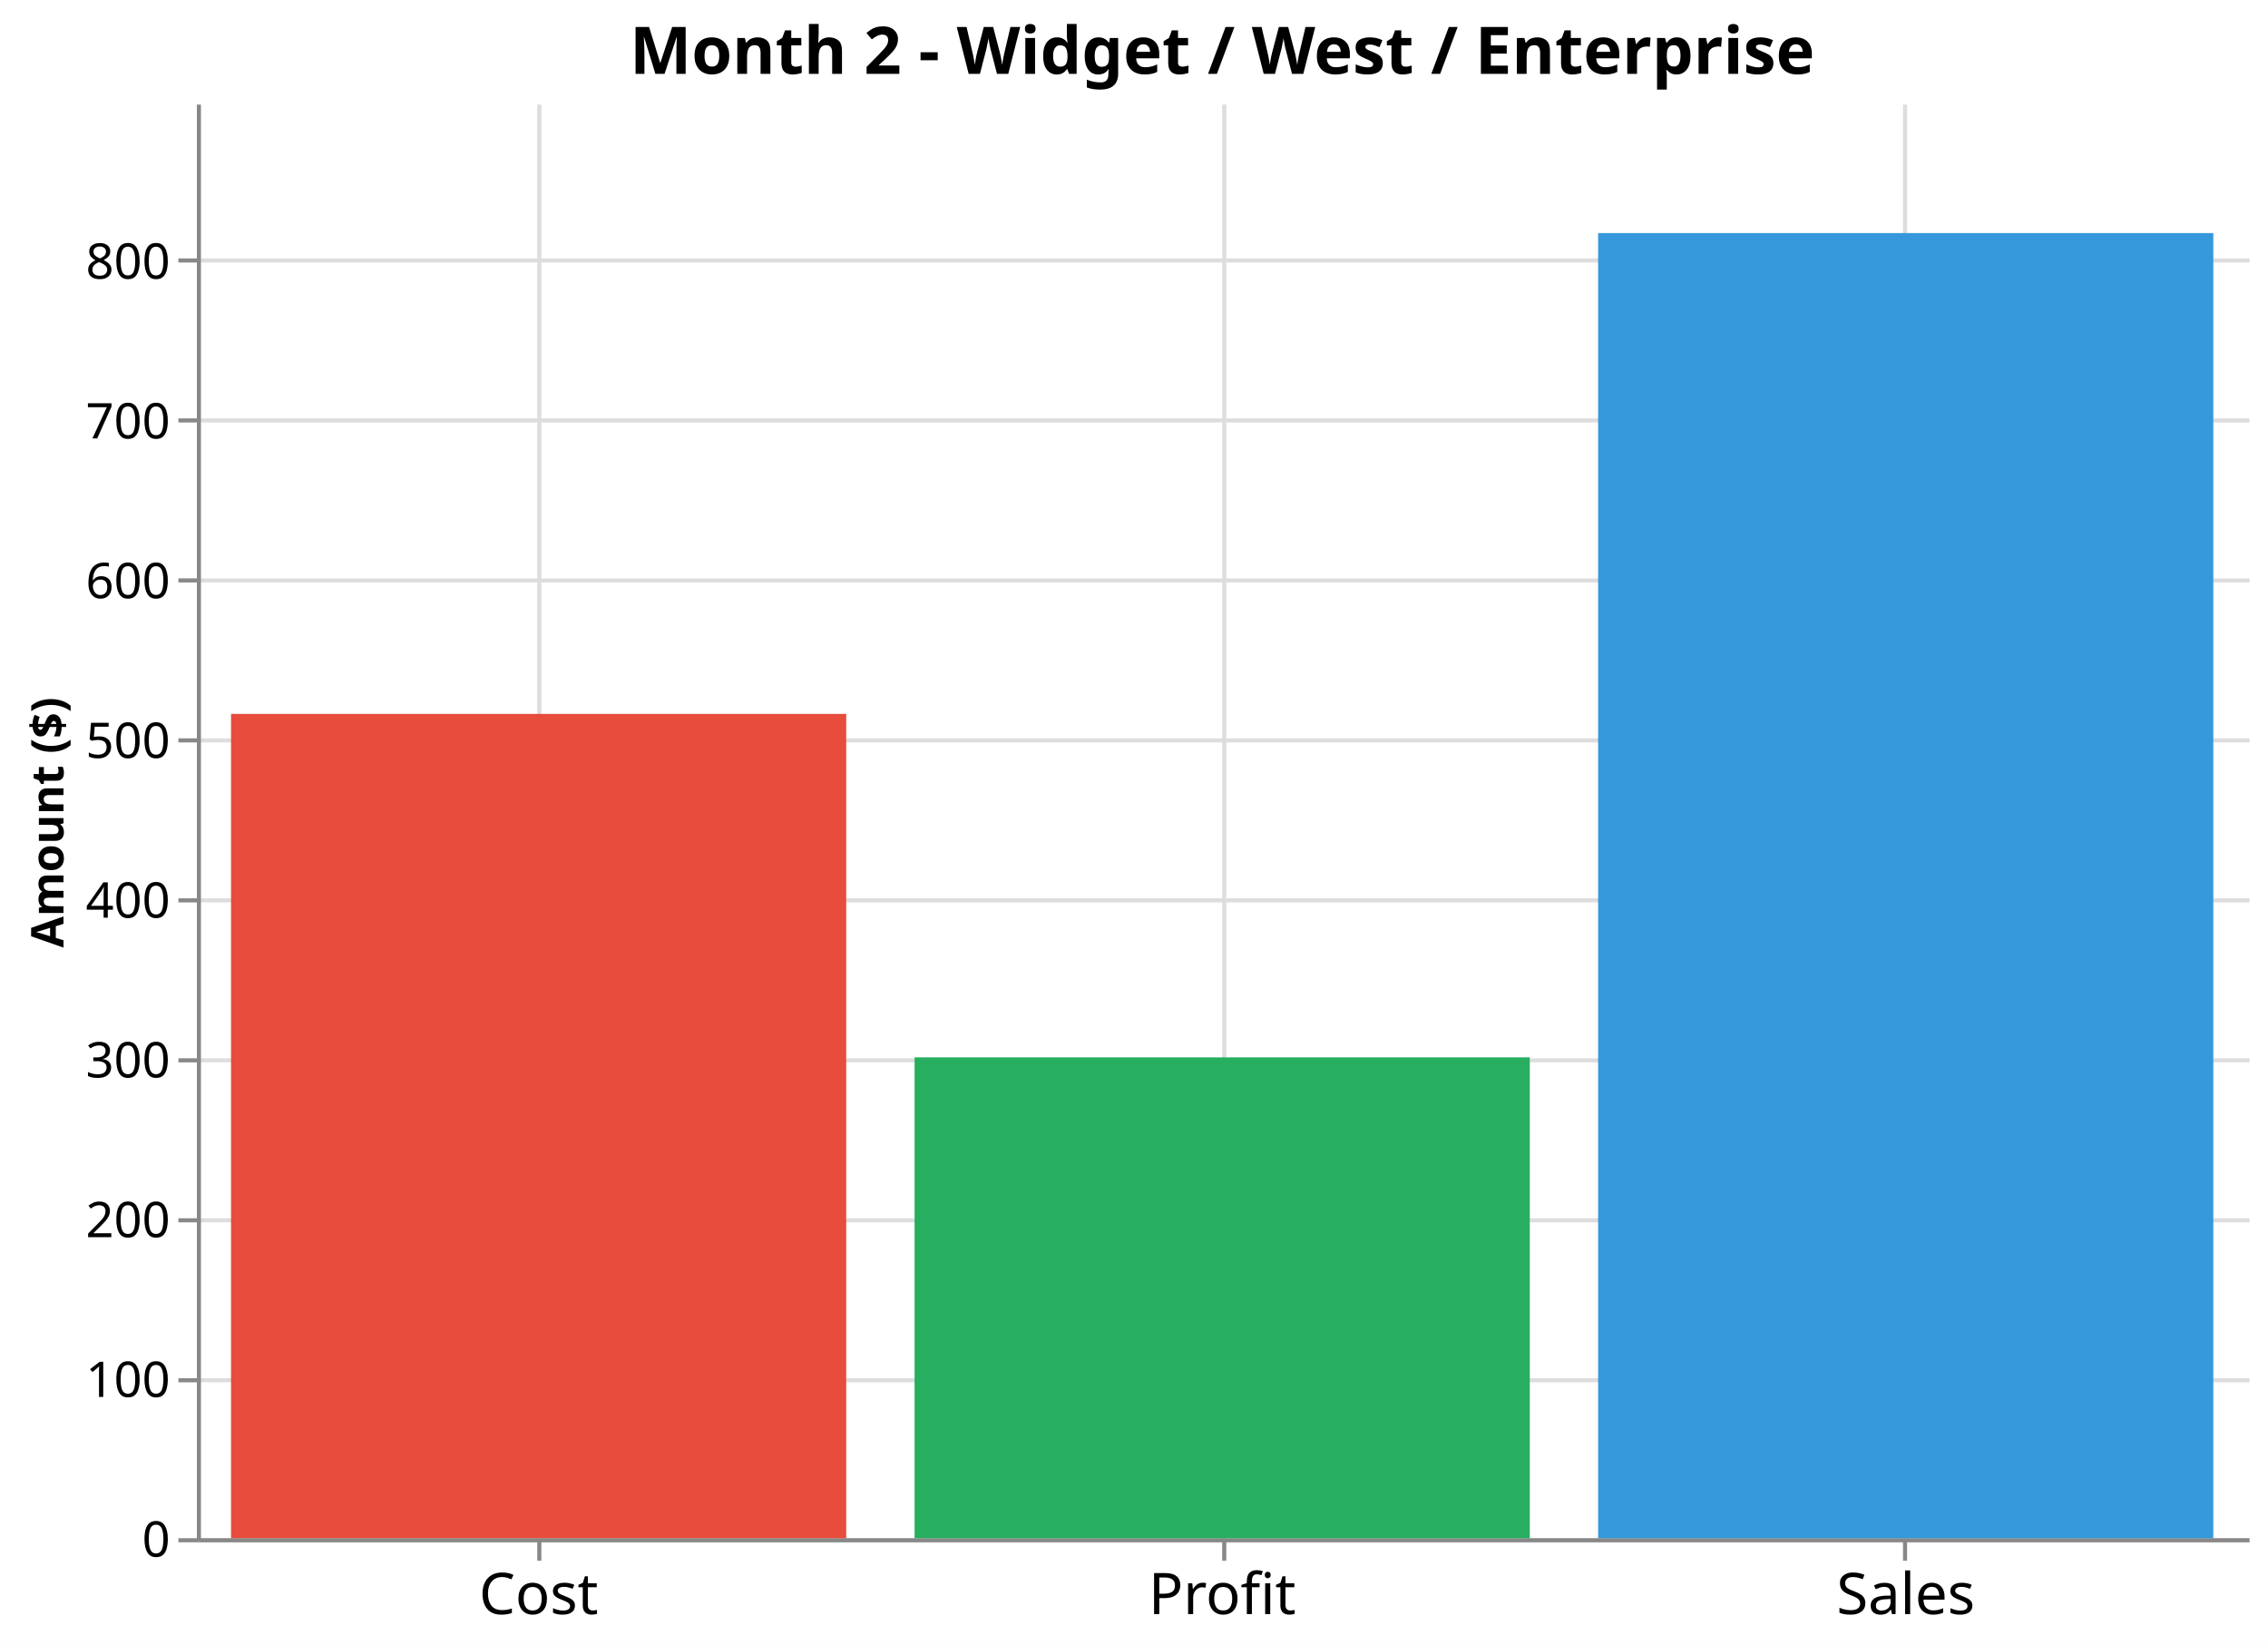
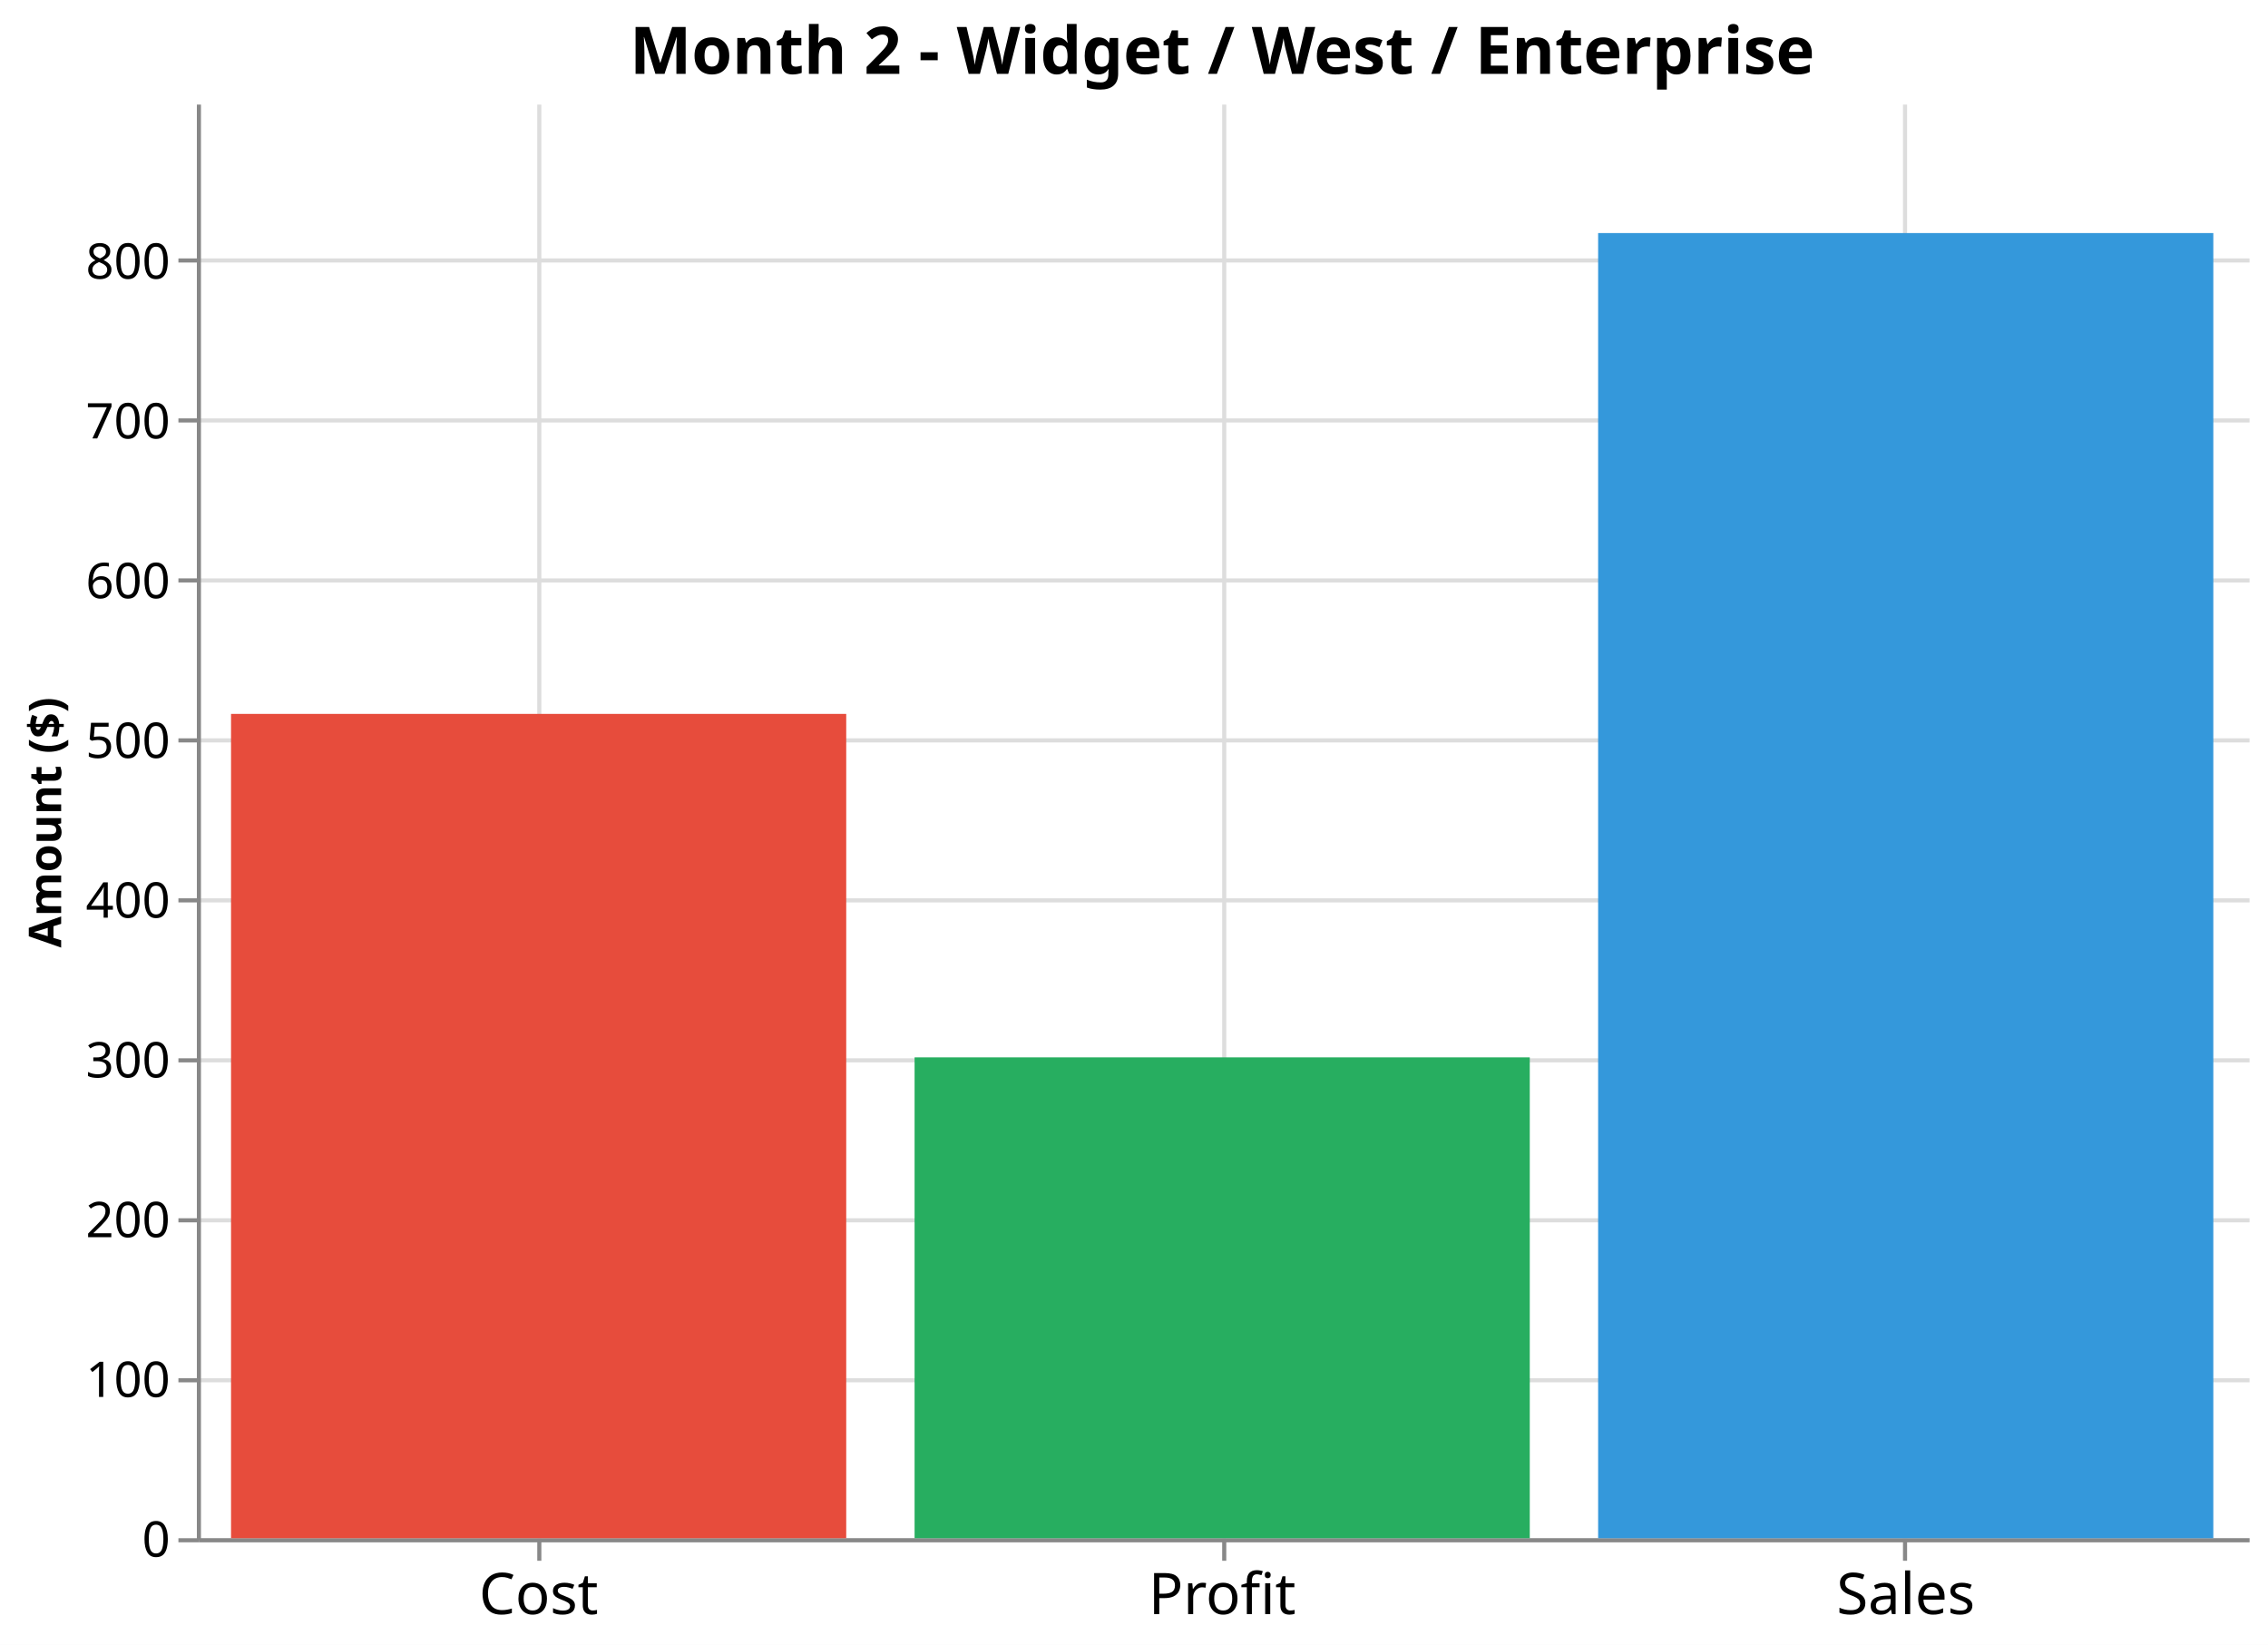
<svg xmlns="http://www.w3.org/2000/svg" version="1.1" class="marks" width="553" height="401" viewBox="0 0 553 401">
  <rect width="553" height="401" fill="white" />
  <g fill="none" stroke-miterlimit="10" transform="translate(48,25)">
    <g class="mark-group role-frame root" role="graphics-object" aria-roledescription="group mark container">
      <g transform="translate(0,0)">
        <path class="background" aria-hidden="true" d="M0,0h500v350h-500Z" />
        <g>
          <g class="mark-group role-axis" aria-hidden="true">
            <g transform="translate(0.5,350.5)">
              <path class="background" aria-hidden="true" d="M0,0h0v0h0Z" pointer-events="none" />
              <g>
                <g class="mark-rule role-axis-grid" pointer-events="none">
                  <line transform="translate(83,-350)" x2="0" y2="350" stroke="#ddd" stroke-width="1" opacity="1" />
                  <line transform="translate(250,-350)" x2="0" y2="350" stroke="#ddd" stroke-width="1" opacity="1" />
                  <line transform="translate(416,-350)" x2="0" y2="350" stroke="#ddd" stroke-width="1" opacity="1" />
                </g>
              </g>
              <path class="foreground" aria-hidden="true" d="" pointer-events="none" display="none" />
            </g>
          </g>
          <g class="mark-group role-axis" aria-hidden="true">
            <g transform="translate(0.5,0.5)">
              <path class="background" aria-hidden="true" d="M0,0h0v0h0Z" pointer-events="none" />
              <g>
                <g class="mark-rule role-axis-grid" pointer-events="none">
                  <line transform="translate(0,350)" x2="500" y2="0" stroke="#ddd" stroke-width="1" opacity="1" />
                  <line transform="translate(0,311)" x2="500" y2="0" stroke="#ddd" stroke-width="1" opacity="1" />
                  <line transform="translate(0,272)" x2="500" y2="0" stroke="#ddd" stroke-width="1" opacity="1" />
                  <line transform="translate(0,233)" x2="500" y2="0" stroke="#ddd" stroke-width="1" opacity="1" />
                  <line transform="translate(0,194)" x2="500" y2="0" stroke="#ddd" stroke-width="1" opacity="1" />
                  <line transform="translate(0,155)" x2="500" y2="0" stroke="#ddd" stroke-width="1" opacity="1" />
                  <line transform="translate(0,116)" x2="500" y2="0" stroke="#ddd" stroke-width="1" opacity="1" />
                  <line transform="translate(0,77)" x2="500" y2="0" stroke="#ddd" stroke-width="1" opacity="1" />
                  <line transform="translate(0,38)" x2="500" y2="0" stroke="#ddd" stroke-width="1" opacity="1" />
                </g>
              </g>
              <path class="foreground" aria-hidden="true" d="" pointer-events="none" display="none" />
            </g>
          </g>
          <g class="mark-group role-axis" role="graphics-symbol" aria-roledescription="axis" aria-label="X-axis for a discrete scale with 3 values: Cost, Profit, Sales">
            <g transform="translate(0.5,350.5)">
              <path class="background" aria-hidden="true" d="M0,0h0v0h0Z" pointer-events="none" />
              <g>
                <g class="mark-rule role-axis-tick" pointer-events="none">
                  <line transform="translate(83,0)" x2="0" y2="5" stroke="#888" stroke-width="1" opacity="1" />
                  <line transform="translate(250,0)" x2="0" y2="5" stroke="#888" stroke-width="1" opacity="1" />
                  <line transform="translate(416,0)" x2="0" y2="5" stroke="#888" stroke-width="1" opacity="1" />
                </g>
                <g class="mark-text role-axis-label" pointer-events="none">
                  <text text-anchor="middle" transform="translate(82.83333,18)" font-family="sans-serif" font-size="14px" fill="#000" opacity="1">Cost</text>
                  <text text-anchor="middle" transform="translate(249.5,18)" font-family="sans-serif" font-size="14px" fill="#000" opacity="1">Profit</text>
                  <text text-anchor="middle" transform="translate(416.1667,18)" font-family="sans-serif" font-size="14px" fill="#000" opacity="1">Sales</text>
                </g>
                <g class="mark-rule role-axis-domain" pointer-events="none">
                  <line transform="translate(0,0)" x2="500" y2="0" stroke="#888" stroke-width="1" opacity="1" />
                </g>
              </g>
              <path class="foreground" aria-hidden="true" d="" pointer-events="none" display="none" />
            </g>
          </g>
          <g class="mark-group role-axis" role="graphics-symbol" aria-roledescription="axis" aria-label="Y-axis titled 'Amount ($)' for a linear scale with values from 0 to 899">
            <g transform="translate(0.5,0.5)">
              <path class="background" aria-hidden="true" d="M0,0h0v0h0Z" pointer-events="none" />
              <g>
                <g class="mark-rule role-axis-tick" pointer-events="none">
                  <line transform="translate(0,350)" x2="-5" y2="0" stroke="#888" stroke-width="1" opacity="1" />
                  <line transform="translate(0,311)" x2="-5" y2="0" stroke="#888" stroke-width="1" opacity="1" />
                  <line transform="translate(0,272)" x2="-5" y2="0" stroke="#888" stroke-width="1" opacity="1" />
                  <line transform="translate(0,233)" x2="-5" y2="0" stroke="#888" stroke-width="1" opacity="1" />
                  <line transform="translate(0,194)" x2="-5" y2="0" stroke="#888" stroke-width="1" opacity="1" />
                  <line transform="translate(0,155)" x2="-5" y2="0" stroke="#888" stroke-width="1" opacity="1" />
                  <line transform="translate(0,116)" x2="-5" y2="0" stroke="#888" stroke-width="1" opacity="1" />
                  <line transform="translate(0,77)" x2="-5" y2="0" stroke="#888" stroke-width="1" opacity="1" />
                  <line transform="translate(0,38)" x2="-5" y2="0" stroke="#888" stroke-width="1" opacity="1" />
                </g>
                <g class="mark-text role-axis-label" pointer-events="none">
                  <text text-anchor="end" transform="translate(-7,354)" font-family="sans-serif" font-size="12px" fill="#000" opacity="1">0</text>
                  <text text-anchor="end" transform="translate(-7,315.0549)" font-family="sans-serif" font-size="12px" fill="#000" opacity="1">100</text>
                  <text text-anchor="end" transform="translate(-7,276.1097)" font-family="sans-serif" font-size="12px" fill="#000" opacity="1">200</text>
                  <text text-anchor="end" transform="translate(-7,237.1646)" font-family="sans-serif" font-size="12px" fill="#000" opacity="1">300</text>
                  <text text-anchor="end" transform="translate(-7,198.2194)" font-family="sans-serif" font-size="12px" fill="#000" opacity="1">400</text>
                  <text text-anchor="end" transform="translate(-7,159.2743)" font-family="sans-serif" font-size="12px" fill="#000" opacity="1">500</text>
                  <text text-anchor="end" transform="translate(-7,120.3291)" font-family="sans-serif" font-size="12px" fill="#000" opacity="1">600</text>
                  <text text-anchor="end" transform="translate(-7,81.384)" font-family="sans-serif" font-size="12px" fill="#000" opacity="1">700</text>
                  <text text-anchor="end" transform="translate(-7,42.43886)" font-family="sans-serif" font-size="12px" fill="#000" opacity="1">800</text>
                </g>
                <g class="mark-rule role-axis-domain" pointer-events="none">
                  <line transform="translate(0,350)" x2="0" y2="-350" stroke="#888" stroke-width="1" opacity="1" />
                </g>
                <g class="mark-text role-axis-title" pointer-events="none">
-                   <text text-anchor="middle" transform="translate(-31.02148,175) rotate(-90) translate(0,-2)" font-family="sans-serif" font-size="11px" font-weight="bold" fill="#000" opacity="1">Amount ($)</text>
+                   <text text-anchor="middle" transform="translate(-31.58984,175) rotate(-90) translate(0,-2)" font-family="sans-serif" font-size="11px" font-weight="bold" fill="#000" opacity="1">Amount ($)</text>
                </g>
              </g>
              <path class="foreground" aria-hidden="true" d="" pointer-events="none" display="none" />
            </g>
          </g>
          <g class="mark-rect role-mark marks" role="graphics-object" aria-roledescription="rect mark container">
            <path aria-label="Metric: Cost; Amount: 516; Color: #e74c3c" role="graphics-symbol" aria-roledescription="bar" d="M8.333,149.043h150v200.957h-150Z" fill="#e74c3c" />
            <path aria-label="Metric: Profit; Amount: 301; Color: #27ae60" role="graphics-symbol" aria-roledescription="bar" d="M175,232.775h150v117.225h-150Z" fill="#27ae60" />
            <path aria-label="Metric: Sales; Amount: 817; Color: #3498db" role="graphics-symbol" aria-roledescription="bar" d="M341.667,31.818h150v318.182h-150Z" fill="#3498db" />
          </g>
          <g class="mark-group role-title">
            <g transform="translate(250,-20)">
              <path class="background" aria-hidden="true" d="M0,0h0v0h0Z" pointer-events="none" />
              <g>
                <g class="mark-text role-title-text" role="graphics-symbol" aria-roledescription="title" aria-label="Title text 'Month 2 - Widget / West / Enterprise'" pointer-events="none">
                  <text text-anchor="middle" transform="translate(0,13)" font-family="sans-serif" font-size="16px" font-weight="bold" fill="#000" opacity="1">Month 2 - Widget / West / Enterprise</text>
                </g>
              </g>
              <path class="foreground" aria-hidden="true" d="" pointer-events="none" display="none" />
            </g>
          </g>
        </g>
        <path class="foreground" aria-hidden="true" d="" display="none" />
      </g>
    </g>
  </g>
</svg>
